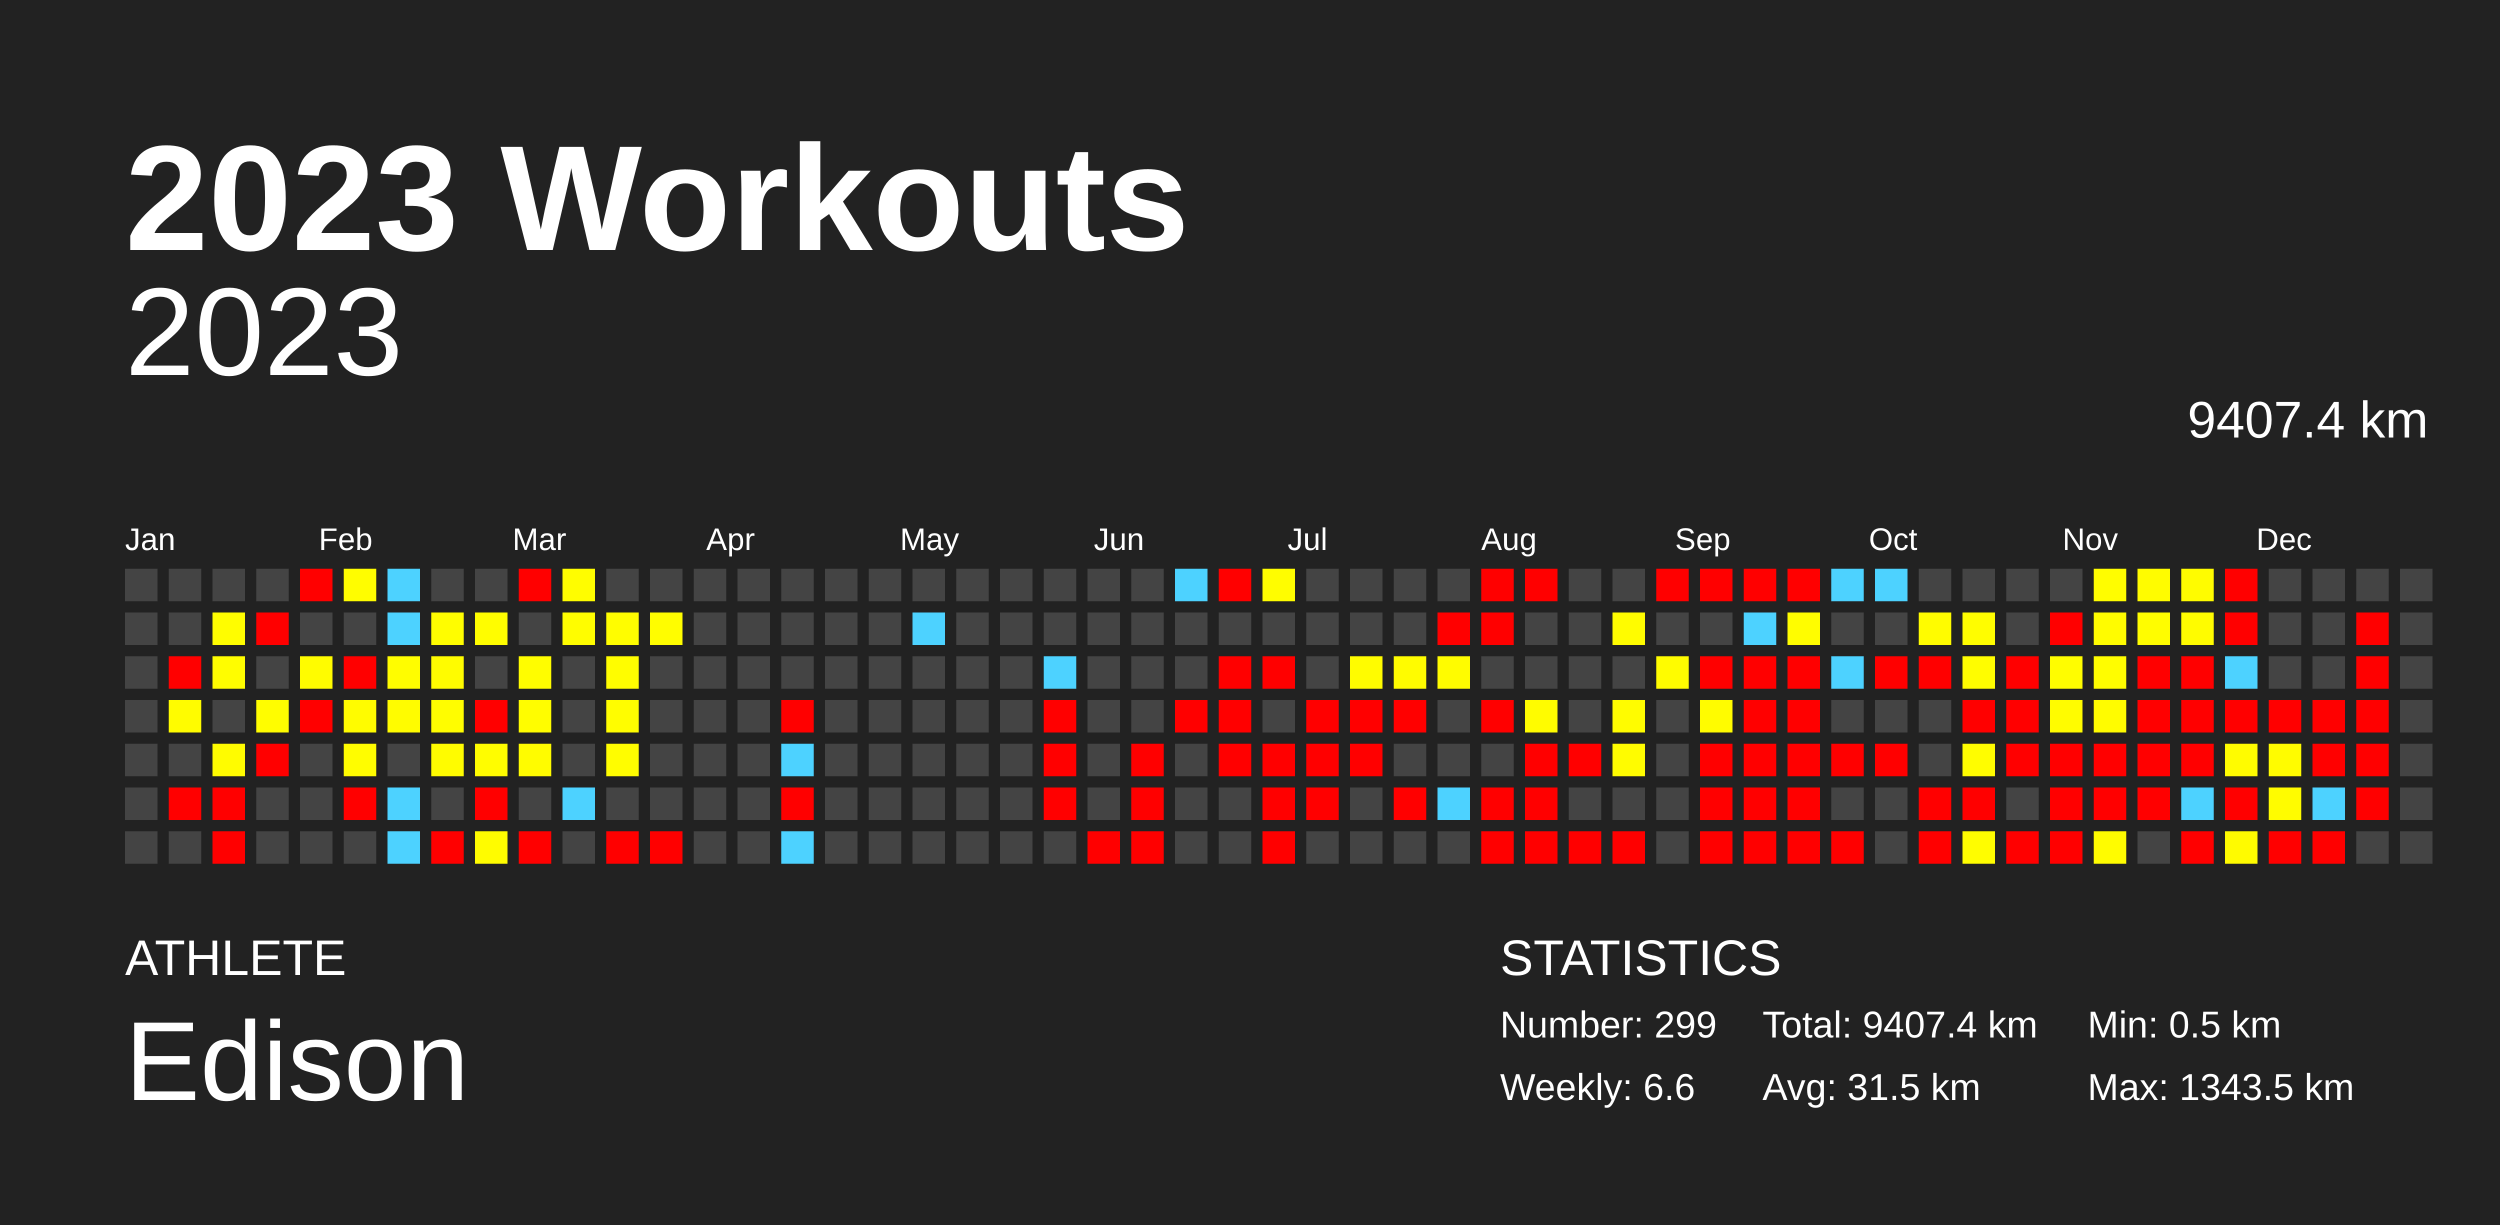
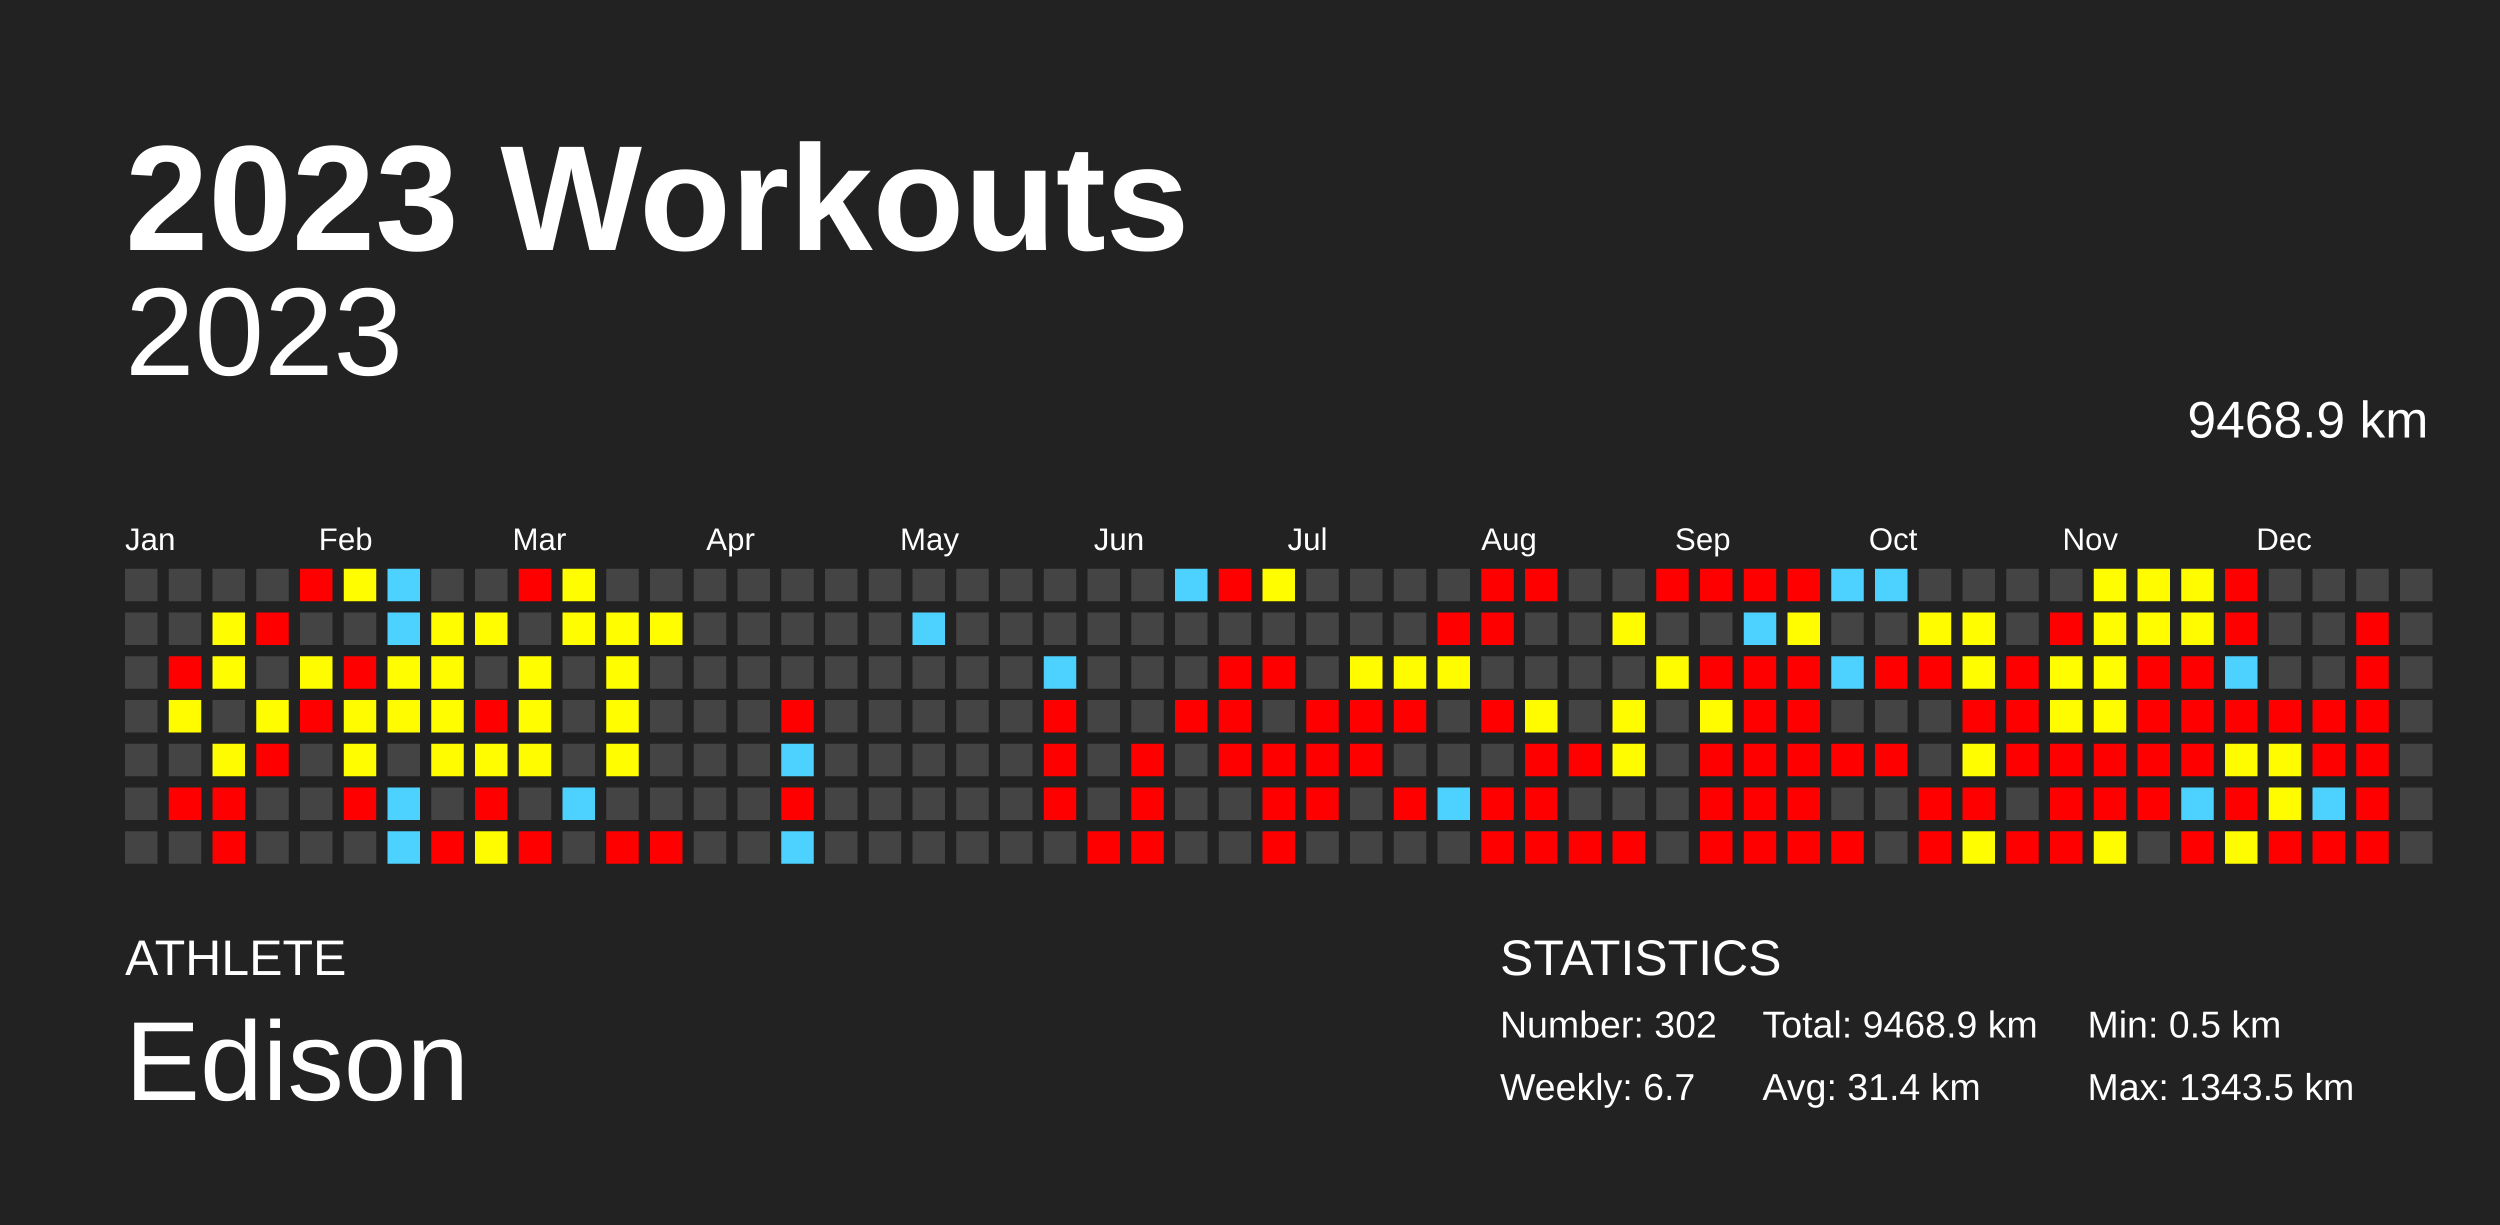
<svg xmlns="http://www.w3.org/2000/svg" baseProfile="full" height="98mm" version="1.1" viewBox="0,0,200,98" width="200mm">
  <defs />
  <rect fill="#222222" height="98" width="200" x="0" y="0" />
  <text fill="#FFFFFF" style="font-size:12px; font-family:Arial; font-weight:bold;" x="10" y="20">2023 Workouts</text>
  <text fill="#FFFFFF" style="font-size:4px; font-family:Arial" x="10" y="78">ATHLETE</text>
  <text fill="#FFFFFF" style="font-size:9px; font-family:Arial" x="10" y="88">Edison</text>
  <text fill="#FFFFFF" style="font-size:4px; font-family:Arial" x="120" y="78">STATISTICS</text>
-   <text fill="#FFFFFF" style="font-size:3px; font-family:Arial" x="120" y="83">Number: 299</text>
-   <text fill="#FFFFFF" style="font-size:3px; font-family:Arial" x="120" y="88">Weekly: 6.6</text>
-   <text fill="#FFFFFF" style="font-size:3px; font-family:Arial" x="141" y="83">Total: 9407.4 km</text>
-   <text fill="#FFFFFF" style="font-size:3px; font-family:Arial" x="141" y="88">Avg: 31.5 km</text>
+   <text fill="#FFFFFF" style="font-size:3px; font-family:Arial" x="120" y="83">Number: 302</text>
+   <text fill="#FFFFFF" style="font-size:3px; font-family:Arial" x="120" y="88">Weekly: 6.7</text>
+   <text fill="#FFFFFF" style="font-size:3px; font-family:Arial" x="141" y="83">Total: 9468.9 km</text>
+   <text fill="#FFFFFF" style="font-size:3px; font-family:Arial" x="141" y="88">Avg: 31.4 km</text>
  <text fill="#FFFFFF" style="font-size:3px; font-family:Arial" x="167" y="83">Min: 0.5 km</text>
  <text fill="#FFFFFF" style="font-size:3px; font-family:Arial" x="167" y="88">Max: 1343.5 km</text>
  <text alignment-baseline="hanging" fill="#FFFFFF" style="font-size:10.0px; font-family:Arial;" x="10" y="30">2023</text>
-   <text alignment-baseline="hanging" fill="#FFFFFF" style="font-size:4.125px; font-family:Arial;" x="175" y="35">9407.4 km</text>
+   <text alignment-baseline="hanging" fill="#FFFFFF" style="font-size:4.125px; font-family:Arial;" x="175" y="35">9468.9 km</text>
  <text fill="#FFFFFF" style="font-size:2.5px; font-family:Arial" x="10.0" y="44">Jan</text>
  <text fill="#FFFFFF" style="font-size:2.5px; font-family:Arial" x="25.5" y="44">Feb</text>
  <text fill="#FFFFFF" style="font-size:2.5px; font-family:Arial" x="41.0" y="44">Mar</text>
  <text fill="#FFFFFF" style="font-size:2.5px; font-family:Arial" x="56.5" y="44">Apr</text>
  <text fill="#FFFFFF" style="font-size:2.5px; font-family:Arial" x="72.0" y="44">May</text>
  <text fill="#FFFFFF" style="font-size:2.5px; font-family:Arial" x="87.5" y="44">Jun</text>
  <text fill="#FFFFFF" style="font-size:2.5px; font-family:Arial" x="103.0" y="44">Jul</text>
  <text fill="#FFFFFF" style="font-size:2.5px; font-family:Arial" x="118.5" y="44">Aug</text>
  <text fill="#FFFFFF" style="font-size:2.5px; font-family:Arial" x="134.0" y="44">Sep</text>
  <text fill="#FFFFFF" style="font-size:2.5px; font-family:Arial" x="149.5" y="44">Oct</text>
  <text fill="#FFFFFF" style="font-size:2.5px; font-family:Arial" x="165.0" y="44">Nov</text>
  <text fill="#FFFFFF" style="font-size:2.5px; font-family:Arial" x="180.5" y="44">Dec</text>
  <rect fill="#444444" height="2.6" width="2.6" x="10.0" y="45.5" />
  <rect fill="#444444" height="2.6" width="2.6" x="10.0" y="49.0" />
  <rect fill="#444444" height="2.6" width="2.6" x="10.0" y="52.5" />
  <rect fill="#444444" height="2.6" width="2.6" x="10.0" y="56.0" />
  <rect fill="#444444" height="2.6" width="2.6" x="10.0" y="59.5" />
  <rect fill="#444444" height="2.6" width="2.6" x="10.0" y="63.0" />
  <rect fill="#444444" height="2.6" width="2.6" x="10.0" y="66.5" />
  <rect fill="#444444" height="2.6" width="2.6" x="13.5" y="45.5" />
  <rect fill="#444444" height="2.6" width="2.6" x="13.5" y="49.0" />
  <rect fill="red" height="2.6" width="2.6" x="13.5" y="52.5" />
  <rect fill="#fffc00" height="2.6" width="2.6" x="13.5" y="56.0" />
  <rect fill="#444444" height="2.6" width="2.6" x="13.5" y="59.5" />
  <rect fill="red" height="2.6" width="2.6" x="13.5" y="63.0" />
  <rect fill="#444444" height="2.6" width="2.6" x="13.5" y="66.5" />
  <rect fill="#444444" height="2.6" width="2.6" x="17.0" y="45.5" />
  <rect fill="#fffd00" height="2.6" width="2.6" x="17.0" y="49.0" />
  <rect fill="#fffd00" height="2.6" width="2.6" x="17.0" y="52.5" />
  <rect fill="#444444" height="2.6" width="2.6" x="17.0" y="56.0" />
  <rect fill="#fffc00" height="2.6" width="2.6" x="17.0" y="59.5" />
  <rect fill="red" height="2.6" width="2.6" x="17.0" y="63.0" />
  <rect fill="red" height="2.6" width="2.6" x="17.0" y="66.5" />
  <rect fill="#444444" height="2.6" width="2.6" x="20.5" y="45.5" />
  <rect fill="red" height="2.6" width="2.6" x="20.5" y="49.0" />
  <rect fill="#444444" height="2.6" width="2.6" x="20.5" y="52.5" />
  <rect fill="#fffd00" height="2.6" width="2.6" x="20.5" y="56.0" />
  <rect fill="red" height="2.6" width="2.6" x="20.5" y="59.5" />
  <rect fill="#444444" height="2.6" width="2.6" x="20.5" y="63.0" />
  <rect fill="#444444" height="2.6" width="2.6" x="20.5" y="66.5" />
  <rect fill="red" height="2.6" width="2.6" x="24.0" y="45.5" />
  <rect fill="#444444" height="2.6" width="2.6" x="24.0" y="49.0" />
  <rect fill="#fffc00" height="2.6" width="2.6" x="24.0" y="52.5" />
  <rect fill="red" height="2.6" width="2.6" x="24.0" y="56.0" />
  <rect fill="#444444" height="2.6" width="2.6" x="24.0" y="59.5" />
  <rect fill="#444444" height="2.6" width="2.6" x="24.0" y="63.0" />
  <rect fill="#444444" height="2.6" width="2.6" x="24.0" y="66.5" />
  <rect fill="#fffd00" height="2.6" width="2.6" x="27.5" y="45.5" />
  <rect fill="#444444" height="2.6" width="2.6" x="27.5" y="49.0" />
  <rect fill="red" height="2.6" width="2.6" x="27.5" y="52.5" />
  <rect fill="#fffc00" height="2.6" width="2.6" x="27.5" y="56.0" />
  <rect fill="#fffd00" height="2.6" width="2.6" x="27.5" y="59.5" />
  <rect fill="red" height="2.6" width="2.6" x="27.5" y="63.0" />
  <rect fill="#444444" height="2.6" width="2.6" x="27.5" y="66.5" />
  <rect fill="#4dd2ff" height="2.6" width="2.6" x="31.0" y="45.5" />
  <rect fill="#4dd2ff" height="2.6" width="2.6" x="31.0" y="49.0" />
  <rect fill="#fffd00" height="2.6" width="2.6" x="31.0" y="52.5" />
  <rect fill="#fffc00" height="2.6" width="2.6" x="31.0" y="56.0" />
  <rect fill="#444444" height="2.6" width="2.6" x="31.0" y="59.5" />
  <rect fill="#4dd2ff" height="2.6" width="2.6" x="31.0" y="63.0" />
  <rect fill="#4dd2ff" height="2.6" width="2.6" x="31.0" y="66.5" />
  <rect fill="#444444" height="2.6" width="2.6" x="34.5" y="45.5" />
  <rect fill="#fffd00" height="2.6" width="2.6" x="34.5" y="49.0" />
  <rect fill="#fffc00" height="2.6" width="2.6" x="34.5" y="52.5" />
  <rect fill="#fffd00" height="2.6" width="2.6" x="34.5" y="56.0" />
  <rect fill="#fffc00" height="2.6" width="2.6" x="34.5" y="59.5" />
  <rect fill="#444444" height="2.6" width="2.6" x="34.5" y="63.0" />
  <rect fill="red" height="2.6" width="2.6" x="34.5" y="66.5" />
  <rect fill="#444444" height="2.6" width="2.6" x="38.0" y="45.5" />
  <rect fill="#fffd00" height="2.6" width="2.6" x="38.0" y="49.0" />
  <rect fill="#444444" height="2.6" width="2.6" x="38.0" y="52.5" />
  <rect fill="red" height="2.6" width="2.6" x="38.0" y="56.0" />
  <rect fill="#fffd00" height="2.6" width="2.6" x="38.0" y="59.5" />
  <rect fill="red" height="2.6" width="2.6" x="38.0" y="63.0" />
  <rect fill="#fffc00" height="2.6" width="2.6" x="38.0" y="66.5" />
  <rect fill="red" height="2.6" width="2.6" x="41.5" y="45.5" />
  <rect fill="#444444" height="2.6" width="2.6" x="41.5" y="49.0" />
  <rect fill="#fffd00" height="2.6" width="2.6" x="41.5" y="52.5" />
  <rect fill="#fffd00" height="2.6" width="2.6" x="41.5" y="56.0" />
  <rect fill="#fffc00" height="2.6" width="2.6" x="41.5" y="59.5" />
  <rect fill="#444444" height="2.6" width="2.6" x="41.5" y="63.0" />
  <rect fill="red" height="2.6" width="2.6" x="41.5" y="66.5" />
  <rect fill="#fffd00" height="2.6" width="2.6" x="45.0" y="45.5" />
  <rect fill="#fffd00" height="2.6" width="2.6" x="45.0" y="49.0" />
  <rect fill="#444444" height="2.6" width="2.6" x="45.0" y="52.5" />
  <rect fill="#444444" height="2.6" width="2.6" x="45.0" y="56.0" />
  <rect fill="#444444" height="2.6" width="2.6" x="45.0" y="59.5" />
  <rect fill="#4dd2ff" height="2.6" width="2.6" x="45.0" y="63.0" />
  <rect fill="#444444" height="2.6" width="2.6" x="45.0" y="66.5" />
  <rect fill="#444444" height="2.6" width="2.6" x="48.5" y="45.5" />
  <rect fill="#fffd00" height="2.6" width="2.6" x="48.5" y="49.0" />
  <rect fill="#fffd00" height="2.6" width="2.6" x="48.5" y="52.5" />
  <rect fill="#fffd00" height="2.6" width="2.6" x="48.5" y="56.0" />
  <rect fill="#fffd00" height="2.6" width="2.6" x="48.5" y="59.5" />
  <rect fill="#444444" height="2.6" width="2.6" x="48.5" y="63.0" />
  <rect fill="red" height="2.6" width="2.6" x="48.5" y="66.5" />
  <rect fill="#444444" height="2.6" width="2.6" x="52.0" y="45.5" />
  <rect fill="#fffd00" height="2.6" width="2.6" x="52.0" y="49.0" />
  <rect fill="#444444" height="2.6" width="2.6" x="52.0" y="52.5" />
  <rect fill="#444444" height="2.6" width="2.6" x="52.0" y="56.0" />
  <rect fill="#444444" height="2.6" width="2.6" x="52.0" y="59.5" />
  <rect fill="#444444" height="2.6" width="2.6" x="52.0" y="63.0" />
  <rect fill="red" height="2.6" width="2.6" x="52.0" y="66.5" />
  <rect fill="#444444" height="2.6" width="2.6" x="55.5" y="45.5" />
  <rect fill="#444444" height="2.6" width="2.6" x="55.5" y="49.0" />
  <rect fill="#444444" height="2.6" width="2.6" x="55.5" y="52.5" />
  <rect fill="#444444" height="2.6" width="2.6" x="55.5" y="56.0" />
  <rect fill="#444444" height="2.6" width="2.6" x="55.5" y="59.5" />
  <rect fill="#444444" height="2.6" width="2.6" x="55.5" y="63.0" />
  <rect fill="#444444" height="2.6" width="2.6" x="55.5" y="66.5" />
  <rect fill="#444444" height="2.6" width="2.6" x="59.0" y="45.5" />
  <rect fill="#444444" height="2.6" width="2.6" x="59.0" y="49.0" />
  <rect fill="#444444" height="2.6" width="2.6" x="59.0" y="52.5" />
  <rect fill="#444444" height="2.6" width="2.6" x="59.0" y="56.0" />
  <rect fill="#444444" height="2.6" width="2.6" x="59.0" y="59.5" />
  <rect fill="#444444" height="2.6" width="2.6" x="59.0" y="63.0" />
  <rect fill="#444444" height="2.6" width="2.6" x="59.0" y="66.5" />
  <rect fill="#444444" height="2.6" width="2.6" x="62.5" y="45.5" />
  <rect fill="#444444" height="2.6" width="2.6" x="62.5" y="49.0" />
  <rect fill="#444444" height="2.6" width="2.6" x="62.5" y="52.5" />
  <rect fill="red" height="2.6" width="2.6" x="62.5" y="56.0" />
  <rect fill="#4dd2ff" height="2.6" width="2.6" x="62.5" y="59.5" />
  <rect fill="red" height="2.6" width="2.6" x="62.5" y="63.0" />
  <rect fill="#4dd2ff" height="2.6" width="2.6" x="62.5" y="66.5" />
  <rect fill="#444444" height="2.6" width="2.6" x="66.0" y="45.5" />
  <rect fill="#444444" height="2.6" width="2.6" x="66.0" y="49.0" />
  <rect fill="#444444" height="2.6" width="2.6" x="66.0" y="52.5" />
  <rect fill="#444444" height="2.6" width="2.6" x="66.0" y="56.0" />
  <rect fill="#444444" height="2.6" width="2.6" x="66.0" y="59.5" />
  <rect fill="#444444" height="2.6" width="2.6" x="66.0" y="63.0" />
  <rect fill="#444444" height="2.6" width="2.6" x="66.0" y="66.5" />
  <rect fill="#444444" height="2.6" width="2.6" x="69.5" y="45.5" />
  <rect fill="#444444" height="2.6" width="2.6" x="69.5" y="49.0" />
  <rect fill="#444444" height="2.6" width="2.6" x="69.5" y="52.5" />
  <rect fill="#444444" height="2.6" width="2.6" x="69.5" y="56.0" />
  <rect fill="#444444" height="2.6" width="2.6" x="69.5" y="59.5" />
  <rect fill="#444444" height="2.6" width="2.6" x="69.5" y="63.0" />
  <rect fill="#444444" height="2.6" width="2.6" x="69.5" y="66.5" />
  <rect fill="#444444" height="2.6" width="2.6" x="73.0" y="45.5" />
  <rect fill="#4dd2ff" height="2.6" width="2.6" x="73.0" y="49.0" />
  <rect fill="#444444" height="2.6" width="2.6" x="73.0" y="52.5" />
  <rect fill="#444444" height="2.6" width="2.6" x="73.0" y="56.0" />
  <rect fill="#444444" height="2.6" width="2.6" x="73.0" y="59.5" />
  <rect fill="#444444" height="2.6" width="2.6" x="73.0" y="63.0" />
  <rect fill="#444444" height="2.6" width="2.6" x="73.0" y="66.5" />
  <rect fill="#444444" height="2.6" width="2.6" x="76.5" y="45.5" />
  <rect fill="#444444" height="2.6" width="2.6" x="76.5" y="49.0" />
  <rect fill="#444444" height="2.6" width="2.6" x="76.5" y="52.5" />
  <rect fill="#444444" height="2.6" width="2.6" x="76.5" y="56.0" />
  <rect fill="#444444" height="2.6" width="2.6" x="76.5" y="59.5" />
  <rect fill="#444444" height="2.6" width="2.6" x="76.5" y="63.0" />
  <rect fill="#444444" height="2.6" width="2.6" x="76.5" y="66.5" />
  <rect fill="#444444" height="2.6" width="2.6" x="80.0" y="45.5" />
  <rect fill="#444444" height="2.6" width="2.6" x="80.0" y="49.0" />
  <rect fill="#444444" height="2.6" width="2.6" x="80.0" y="52.5" />
  <rect fill="#444444" height="2.6" width="2.6" x="80.0" y="56.0" />
  <rect fill="#444444" height="2.6" width="2.6" x="80.0" y="59.5" />
  <rect fill="#444444" height="2.6" width="2.6" x="80.0" y="63.0" />
  <rect fill="#444444" height="2.6" width="2.6" x="80.0" y="66.5" />
  <rect fill="#444444" height="2.6" width="2.6" x="83.5" y="45.5" />
  <rect fill="#444444" height="2.6" width="2.6" x="83.5" y="49.0" />
  <rect fill="#4dd2ff" height="2.6" width="2.6" x="83.5" y="52.5" />
  <rect fill="red" height="2.6" width="2.6" x="83.5" y="56.0" />
  <rect fill="red" height="2.6" width="2.6" x="83.5" y="59.5" />
  <rect fill="red" height="2.6" width="2.6" x="83.5" y="63.0" />
  <rect fill="#444444" height="2.6" width="2.6" x="83.5" y="66.5" />
  <rect fill="#444444" height="2.6" width="2.6" x="87.0" y="45.5" />
  <rect fill="#444444" height="2.6" width="2.6" x="87.0" y="49.0" />
  <rect fill="#444444" height="2.6" width="2.6" x="87.0" y="52.5" />
  <rect fill="#444444" height="2.6" width="2.6" x="87.0" y="56.0" />
  <rect fill="#444444" height="2.6" width="2.6" x="87.0" y="59.5" />
  <rect fill="#444444" height="2.6" width="2.6" x="87.0" y="63.0" />
  <rect fill="red" height="2.6" width="2.6" x="87.0" y="66.5" />
  <rect fill="#444444" height="2.6" width="2.6" x="90.5" y="45.5" />
  <rect fill="#444444" height="2.6" width="2.6" x="90.5" y="49.0" />
  <rect fill="#444444" height="2.6" width="2.6" x="90.5" y="52.5" />
  <rect fill="#444444" height="2.6" width="2.6" x="90.5" y="56.0" />
  <rect fill="red" height="2.6" width="2.6" x="90.5" y="59.5" />
  <rect fill="red" height="2.6" width="2.6" x="90.5" y="63.0" />
  <rect fill="red" height="2.6" width="2.6" x="90.5" y="66.5" />
  <rect fill="#4dd2ff" height="2.6" width="2.6" x="94.0" y="45.5" />
  <rect fill="#444444" height="2.6" width="2.6" x="94.0" y="49.0" />
  <rect fill="#444444" height="2.6" width="2.6" x="94.0" y="52.5" />
  <rect fill="red" height="2.6" width="2.6" x="94.0" y="56.0" />
  <rect fill="#444444" height="2.6" width="2.6" x="94.0" y="59.5" />
  <rect fill="#444444" height="2.6" width="2.6" x="94.0" y="63.0" />
  <rect fill="#444444" height="2.6" width="2.6" x="94.0" y="66.5" />
  <rect fill="red" height="2.6" width="2.6" x="97.5" y="45.5" />
  <rect fill="#444444" height="2.6" width="2.6" x="97.5" y="49.0" />
  <rect fill="red" height="2.6" width="2.6" x="97.5" y="52.5" />
  <rect fill="red" height="2.6" width="2.6" x="97.5" y="56.0" />
  <rect fill="red" height="2.6" width="2.6" x="97.5" y="59.5" />
  <rect fill="#444444" height="2.6" width="2.6" x="97.5" y="63.0" />
  <rect fill="#444444" height="2.6" width="2.6" x="97.5" y="66.5" />
  <rect fill="#fffd00" height="2.6" width="2.6" x="101.0" y="45.5" />
  <rect fill="#444444" height="2.6" width="2.6" x="101.0" y="49.0" />
  <rect fill="red" height="2.6" width="2.6" x="101.0" y="52.5" />
  <rect fill="#444444" height="2.6" width="2.6" x="101.0" y="56.0" />
  <rect fill="red" height="2.6" width="2.6" x="101.0" y="59.5" />
  <rect fill="red" height="2.6" width="2.6" x="101.0" y="63.0" />
  <rect fill="red" height="2.6" width="2.6" x="101.0" y="66.5" />
  <rect fill="#444444" height="2.6" width="2.6" x="104.5" y="45.5" />
  <rect fill="#444444" height="2.6" width="2.6" x="104.5" y="49.0" />
  <rect fill="#444444" height="2.6" width="2.6" x="104.5" y="52.5" />
  <rect fill="red" height="2.6" width="2.6" x="104.5" y="56.0" />
  <rect fill="red" height="2.6" width="2.6" x="104.5" y="59.5" />
  <rect fill="red" height="2.6" width="2.6" x="104.5" y="63.0" />
  <rect fill="#444444" height="2.6" width="2.6" x="104.5" y="66.5" />
  <rect fill="#444444" height="2.6" width="2.6" x="108.0" y="45.5" />
  <rect fill="#444444" height="2.6" width="2.6" x="108.0" y="49.0" />
  <rect fill="#fffc00" height="2.6" width="2.6" x="108.0" y="52.5" />
  <rect fill="red" height="2.6" width="2.6" x="108.0" y="56.0" />
  <rect fill="red" height="2.6" width="2.6" x="108.0" y="59.5" />
  <rect fill="#444444" height="2.6" width="2.6" x="108.0" y="63.0" />
  <rect fill="#444444" height="2.6" width="2.6" x="108.0" y="66.5" />
  <rect fill="#444444" height="2.6" width="2.6" x="111.5" y="45.5" />
  <rect fill="#444444" height="2.6" width="2.6" x="111.5" y="49.0" />
  <rect fill="#fffc00" height="2.6" width="2.6" x="111.5" y="52.5" />
  <rect fill="red" height="2.6" width="2.6" x="111.5" y="56.0" />
  <rect fill="#444444" height="2.6" width="2.6" x="111.5" y="59.5" />
  <rect fill="red" height="2.6" width="2.6" x="111.5" y="63.0" />
  <rect fill="#444444" height="2.6" width="2.6" x="111.5" y="66.5" />
  <rect fill="#444444" height="2.6" width="2.6" x="115.0" y="45.5" />
  <rect fill="red" height="2.6" width="2.6" x="115.0" y="49.0" />
  <rect fill="#fffc00" height="2.6" width="2.6" x="115.0" y="52.5" />
  <rect fill="#444444" height="2.6" width="2.6" x="115.0" y="56.0" />
  <rect fill="#444444" height="2.6" width="2.6" x="115.0" y="59.5" />
  <rect fill="#4dd2ff" height="2.6" width="2.6" x="115.0" y="63.0" />
  <rect fill="#444444" height="2.6" width="2.6" x="115.0" y="66.5" />
  <rect fill="red" height="2.6" width="2.6" x="118.5" y="45.5" />
  <rect fill="red" height="2.6" width="2.6" x="118.5" y="49.0" />
  <rect fill="#444444" height="2.6" width="2.6" x="118.5" y="52.5" />
  <rect fill="red" height="2.6" width="2.6" x="118.5" y="56.0" />
  <rect fill="#444444" height="2.6" width="2.6" x="118.5" y="59.5" />
  <rect fill="red" height="2.6" width="2.6" x="118.5" y="63.0" />
  <rect fill="red" height="2.6" width="2.6" x="118.5" y="66.5" />
  <rect fill="red" height="2.6" width="2.6" x="122.0" y="45.5" />
  <rect fill="#444444" height="2.6" width="2.6" x="122.0" y="49.0" />
  <rect fill="#444444" height="2.6" width="2.6" x="122.0" y="52.5" />
  <rect fill="#fffc00" height="2.6" width="2.6" x="122.0" y="56.0" />
  <rect fill="red" height="2.6" width="2.6" x="122.0" y="59.5" />
  <rect fill="red" height="2.6" width="2.6" x="122.0" y="63.0" />
  <rect fill="red" height="2.6" width="2.6" x="122.0" y="66.5" />
  <rect fill="#444444" height="2.6" width="2.6" x="125.5" y="45.5" />
  <rect fill="#444444" height="2.6" width="2.6" x="125.5" y="49.0" />
  <rect fill="#444444" height="2.6" width="2.6" x="125.5" y="52.5" />
  <rect fill="#444444" height="2.6" width="2.6" x="125.5" y="56.0" />
  <rect fill="red" height="2.6" width="2.6" x="125.5" y="59.5" />
  <rect fill="#444444" height="2.6" width="2.6" x="125.5" y="63.0" />
  <rect fill="red" height="2.6" width="2.6" x="125.5" y="66.5" />
  <rect fill="#444444" height="2.6" width="2.6" x="129.0" y="45.5" />
  <rect fill="#fffc00" height="2.6" width="2.6" x="129.0" y="49.0" />
  <rect fill="#444444" height="2.6" width="2.6" x="129.0" y="52.5" />
  <rect fill="#fffc00" height="2.6" width="2.6" x="129.0" y="56.0" />
  <rect fill="#fffc00" height="2.6" width="2.6" x="129.0" y="59.5" />
  <rect fill="#444444" height="2.6" width="2.6" x="129.0" y="63.0" />
  <rect fill="red" height="2.6" width="2.6" x="129.0" y="66.5" />
  <rect fill="red" height="2.6" width="2.6" x="132.5" y="45.5" />
  <rect fill="#444444" height="2.6" width="2.6" x="132.5" y="49.0" />
  <rect fill="#fffc00" height="2.6" width="2.6" x="132.5" y="52.5" />
  <rect fill="#444444" height="2.6" width="2.6" x="132.5" y="56.0" />
  <rect fill="#444444" height="2.6" width="2.6" x="132.5" y="59.5" />
  <rect fill="#444444" height="2.6" width="2.6" x="132.5" y="63.0" />
  <rect fill="#444444" height="2.6" width="2.6" x="132.5" y="66.5" />
  <rect fill="red" height="2.6" width="2.6" x="136.0" y="45.5" />
  <rect fill="#444444" height="2.6" width="2.6" x="136.0" y="49.0" />
  <rect fill="red" height="2.6" width="2.6" x="136.0" y="52.5" />
  <rect fill="#fffc00" height="2.6" width="2.6" x="136.0" y="56.0" />
  <rect fill="red" height="2.6" width="2.6" x="136.0" y="59.5" />
  <rect fill="red" height="2.6" width="2.6" x="136.0" y="63.0" />
  <rect fill="red" height="2.6" width="2.6" x="136.0" y="66.5" />
  <rect fill="red" height="2.6" width="2.6" x="139.5" y="45.5" />
  <rect fill="#4dd2ff" height="2.6" width="2.6" x="139.5" y="49.0" />
  <rect fill="red" height="2.6" width="2.6" x="139.5" y="52.5" />
  <rect fill="red" height="2.6" width="2.6" x="139.5" y="56.0" />
  <rect fill="red" height="2.6" width="2.6" x="139.5" y="59.5" />
  <rect fill="red" height="2.6" width="2.6" x="139.5" y="63.0" />
  <rect fill="red" height="2.6" width="2.6" x="139.5" y="66.5" />
  <rect fill="red" height="2.6" width="2.6" x="143.0" y="45.5" />
  <rect fill="#fffd00" height="2.6" width="2.6" x="143.0" y="49.0" />
  <rect fill="red" height="2.6" width="2.6" x="143.0" y="52.5" />
  <rect fill="red" height="2.6" width="2.6" x="143.0" y="56.0" />
  <rect fill="red" height="2.6" width="2.6" x="143.0" y="59.5" />
  <rect fill="red" height="2.6" width="2.6" x="143.0" y="63.0" />
  <rect fill="red" height="2.6" width="2.6" x="143.0" y="66.5" />
  <rect fill="#4dd2ff" height="2.6" width="2.6" x="146.5" y="45.5" />
  <rect fill="#444444" height="2.6" width="2.6" x="146.5" y="49.0" />
  <rect fill="#4dd2ff" height="2.6" width="2.6" x="146.5" y="52.5" />
  <rect fill="#444444" height="2.6" width="2.6" x="146.5" y="56.0" />
  <rect fill="red" height="2.6" width="2.6" x="146.5" y="59.5" />
  <rect fill="#444444" height="2.6" width="2.6" x="146.5" y="63.0" />
  <rect fill="red" height="2.6" width="2.6" x="146.5" y="66.5" />
  <rect fill="#4dd2ff" height="2.6" width="2.6" x="150.0" y="45.5" />
  <rect fill="#444444" height="2.6" width="2.6" x="150.0" y="49.0" />
  <rect fill="red" height="2.6" width="2.6" x="150.0" y="52.5" />
  <rect fill="#444444" height="2.6" width="2.6" x="150.0" y="56.0" />
  <rect fill="red" height="2.6" width="2.6" x="150.0" y="59.5" />
  <rect fill="#444444" height="2.6" width="2.6" x="150.0" y="63.0" />
  <rect fill="#444444" height="2.6" width="2.6" x="150.0" y="66.5" />
  <rect fill="#444444" height="2.6" width="2.6" x="153.5" y="45.5" />
  <rect fill="#fffc00" height="2.6" width="2.6" x="153.5" y="49.0" />
  <rect fill="red" height="2.6" width="2.6" x="153.5" y="52.5" />
  <rect fill="#444444" height="2.6" width="2.6" x="153.5" y="56.0" />
  <rect fill="#444444" height="2.6" width="2.6" x="153.5" y="59.5" />
  <rect fill="red" height="2.6" width="2.6" x="153.5" y="63.0" />
  <rect fill="red" height="2.6" width="2.6" x="153.5" y="66.5" />
  <rect fill="#444444" height="2.6" width="2.6" x="157.0" y="45.5" />
  <rect fill="#fffd00" height="2.6" width="2.6" x="157.0" y="49.0" />
  <rect fill="#fffd00" height="2.6" width="2.6" x="157.0" y="52.5" />
  <rect fill="red" height="2.6" width="2.6" x="157.0" y="56.0" />
  <rect fill="#fffd00" height="2.6" width="2.6" x="157.0" y="59.5" />
  <rect fill="red" height="2.6" width="2.6" x="157.0" y="63.0" />
  <rect fill="#fffd00" height="2.6" width="2.6" x="157.0" y="66.5" />
  <rect fill="#444444" height="2.6" width="2.6" x="160.5" y="45.5" />
  <rect fill="#444444" height="2.6" width="2.6" x="160.5" y="49.0" />
  <rect fill="red" height="2.6" width="2.6" x="160.5" y="52.5" />
  <rect fill="red" height="2.6" width="2.6" x="160.5" y="56.0" />
  <rect fill="red" height="2.6" width="2.6" x="160.5" y="59.5" />
  <rect fill="#444444" height="2.6" width="2.6" x="160.5" y="63.0" />
  <rect fill="red" height="2.6" width="2.6" x="160.5" y="66.5" />
  <rect fill="#444444" height="2.6" width="2.6" x="164.0" y="45.5" />
  <rect fill="red" height="2.6" width="2.6" x="164.0" y="49.0" />
  <rect fill="#fffd00" height="2.6" width="2.6" x="164.0" y="52.5" />
  <rect fill="#fffc00" height="2.6" width="2.6" x="164.0" y="56.0" />
  <rect fill="red" height="2.6" width="2.6" x="164.0" y="59.5" />
  <rect fill="red" height="2.6" width="2.6" x="164.0" y="63.0" />
  <rect fill="red" height="2.6" width="2.6" x="164.0" y="66.5" />
  <rect fill="#fffd00" height="2.6" width="2.6" x="167.5" y="45.5" />
  <rect fill="#fffc00" height="2.6" width="2.6" x="167.5" y="49.0" />
  <rect fill="#fffd00" height="2.6" width="2.6" x="167.5" y="52.5" />
  <rect fill="#fffc00" height="2.6" width="2.6" x="167.5" y="56.0" />
  <rect fill="red" height="2.6" width="2.6" x="167.5" y="59.5" />
  <rect fill="red" height="2.6" width="2.6" x="167.5" y="63.0" />
  <rect fill="#fffc00" height="2.6" width="2.6" x="167.5" y="66.5" />
  <rect fill="#fffc00" height="2.6" width="2.6" x="171.0" y="45.5" />
  <rect fill="#fffd00" height="2.6" width="2.6" x="171.0" y="49.0" />
  <rect fill="red" height="2.6" width="2.6" x="171.0" y="52.5" />
  <rect fill="red" height="2.6" width="2.6" x="171.0" y="56.0" />
  <rect fill="red" height="2.6" width="2.6" x="171.0" y="59.5" />
  <rect fill="red" height="2.6" width="2.6" x="171.0" y="63.0" />
  <rect fill="#444444" height="2.6" width="2.6" x="171.0" y="66.5" />
  <rect fill="#fffc00" height="2.6" width="2.6" x="174.5" y="45.5" />
  <rect fill="#fffc00" height="2.6" width="2.6" x="174.5" y="49.0" />
  <rect fill="red" height="2.6" width="2.6" x="174.5" y="52.5" />
  <rect fill="red" height="2.6" width="2.6" x="174.5" y="56.0" />
  <rect fill="red" height="2.6" width="2.6" x="174.5" y="59.5" />
  <rect fill="#4dd2ff" height="2.6" width="2.6" x="174.5" y="63.0" />
  <rect fill="red" height="2.6" width="2.6" x="174.5" y="66.5" />
  <rect fill="red" height="2.6" width="2.6" x="178.0" y="45.5" />
  <rect fill="red" height="2.6" width="2.6" x="178.0" y="49.0" />
  <rect fill="#4dd2ff" height="2.6" width="2.6" x="178.0" y="52.5" />
  <rect fill="red" height="2.6" width="2.6" x="178.0" y="56.0" />
  <rect fill="#fffc00" height="2.6" width="2.6" x="178.0" y="59.5" />
  <rect fill="red" height="2.6" width="2.6" x="178.0" y="63.0" />
  <rect fill="#fffb00" height="2.6" width="2.6" x="178.0" y="66.5" />
  <rect fill="#444444" height="2.6" width="2.6" x="181.5" y="45.5" />
  <rect fill="#444444" height="2.6" width="2.6" x="181.5" y="49.0" />
  <rect fill="#444444" height="2.6" width="2.6" x="181.5" y="52.5" />
  <rect fill="red" height="2.6" width="2.6" x="181.5" y="56.0" />
  <rect fill="#fffc00" height="2.6" width="2.6" x="181.5" y="59.5" />
  <rect fill="#fffc00" height="2.6" width="2.6" x="181.5" y="63.0" />
  <rect fill="red" height="2.6" width="2.6" x="181.5" y="66.5" />
  <rect fill="#444444" height="2.6" width="2.6" x="185.0" y="45.5" />
  <rect fill="#444444" height="2.6" width="2.6" x="185.0" y="49.0" />
  <rect fill="#444444" height="2.6" width="2.6" x="185.0" y="52.5" />
  <rect fill="red" height="2.6" width="2.6" x="185.0" y="56.0" />
  <rect fill="red" height="2.6" width="2.6" x="185.0" y="59.5" />
  <rect fill="#4dd2ff" height="2.6" width="2.6" x="185.0" y="63.0" />
  <rect fill="red" height="2.6" width="2.6" x="185.0" y="66.5" />
  <rect fill="#444444" height="2.6" width="2.6" x="188.5" y="45.5" />
  <rect fill="red" height="2.6" width="2.6" x="188.5" y="49.0" />
  <rect fill="red" height="2.6" width="2.6" x="188.5" y="52.5" />
  <rect fill="red" height="2.6" width="2.6" x="188.5" y="56.0" />
  <rect fill="red" height="2.6" width="2.6" x="188.5" y="59.5" />
  <rect fill="red" height="2.6" width="2.6" x="188.5" y="63.0" />
-   <rect fill="#444444" height="2.6" width="2.6" x="188.5" y="66.5" />
+   <rect fill="red" height="2.6" width="2.6" x="188.5" y="66.5" />
  <rect fill="#444444" height="2.6" width="2.6" x="192.0" y="45.5" />
  <rect fill="#444444" height="2.6" width="2.6" x="192.0" y="49.0" />
  <rect fill="#444444" height="2.6" width="2.6" x="192.0" y="52.5" />
  <rect fill="#444444" height="2.6" width="2.6" x="192.0" y="56.0" />
  <rect fill="#444444" height="2.6" width="2.6" x="192.0" y="59.5" />
  <rect fill="#444444" height="2.6" width="2.6" x="192.0" y="63.0" />
  <rect fill="#444444" height="2.6" width="2.6" x="192.0" y="66.5" />
</svg>
